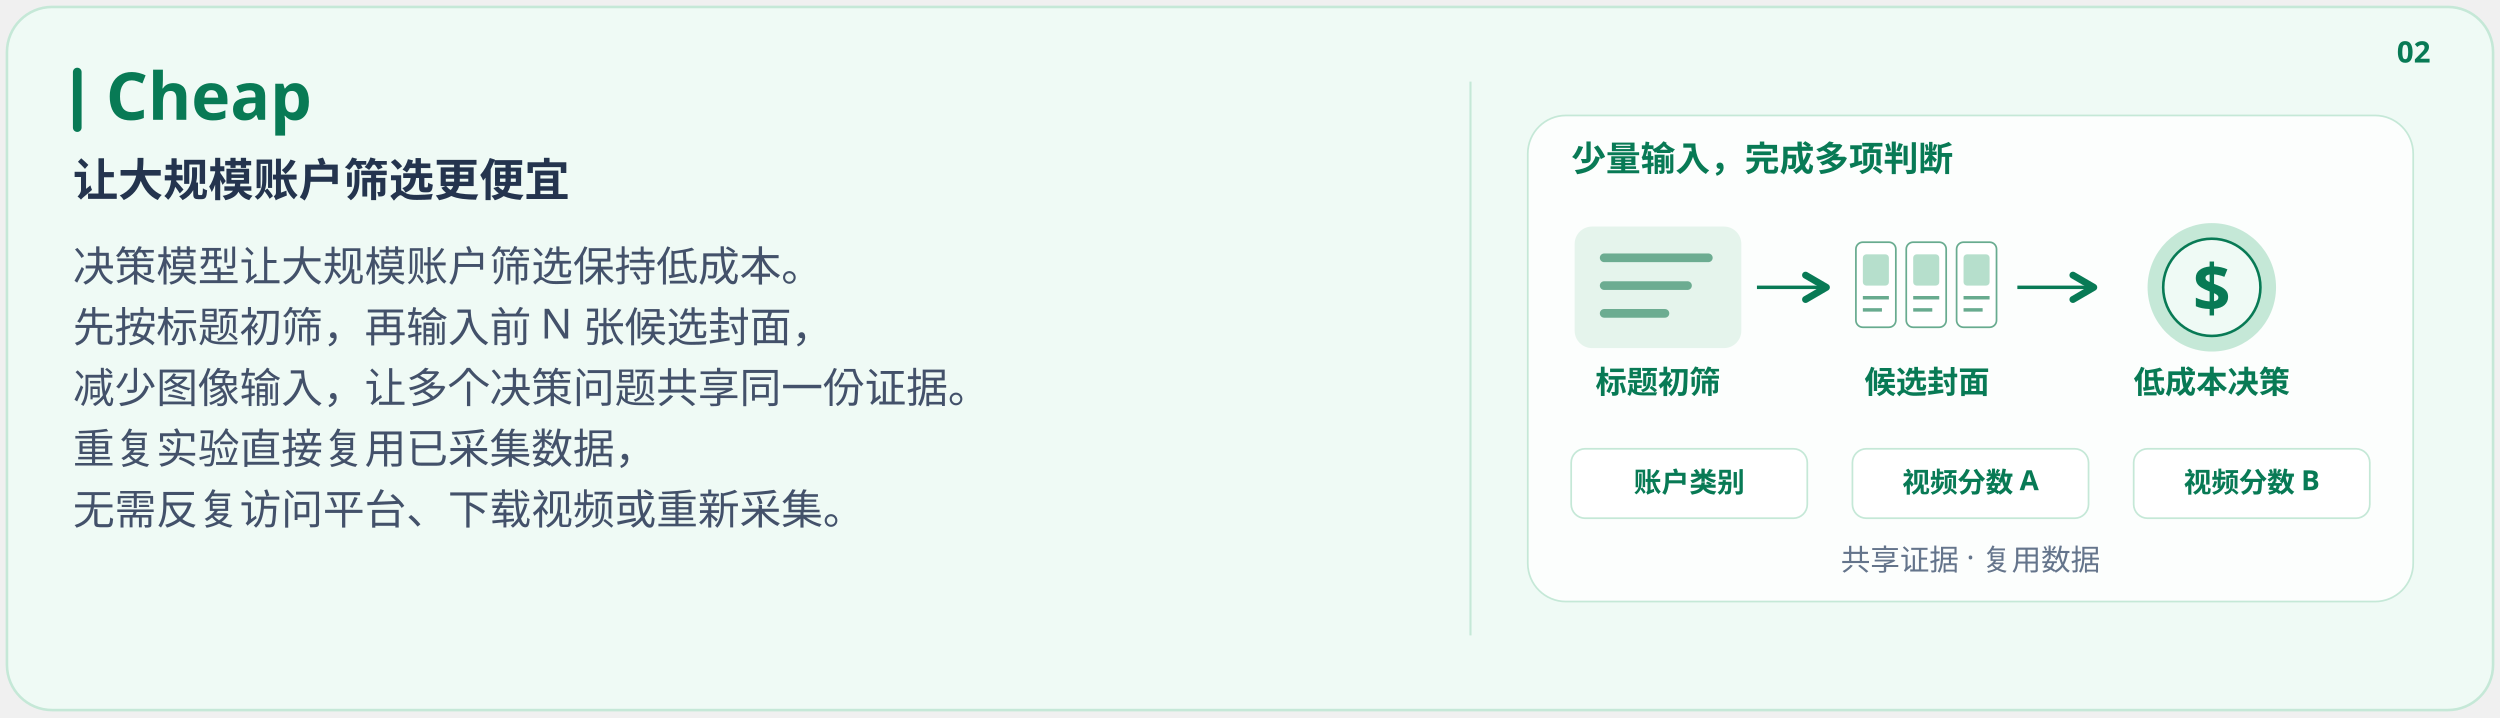
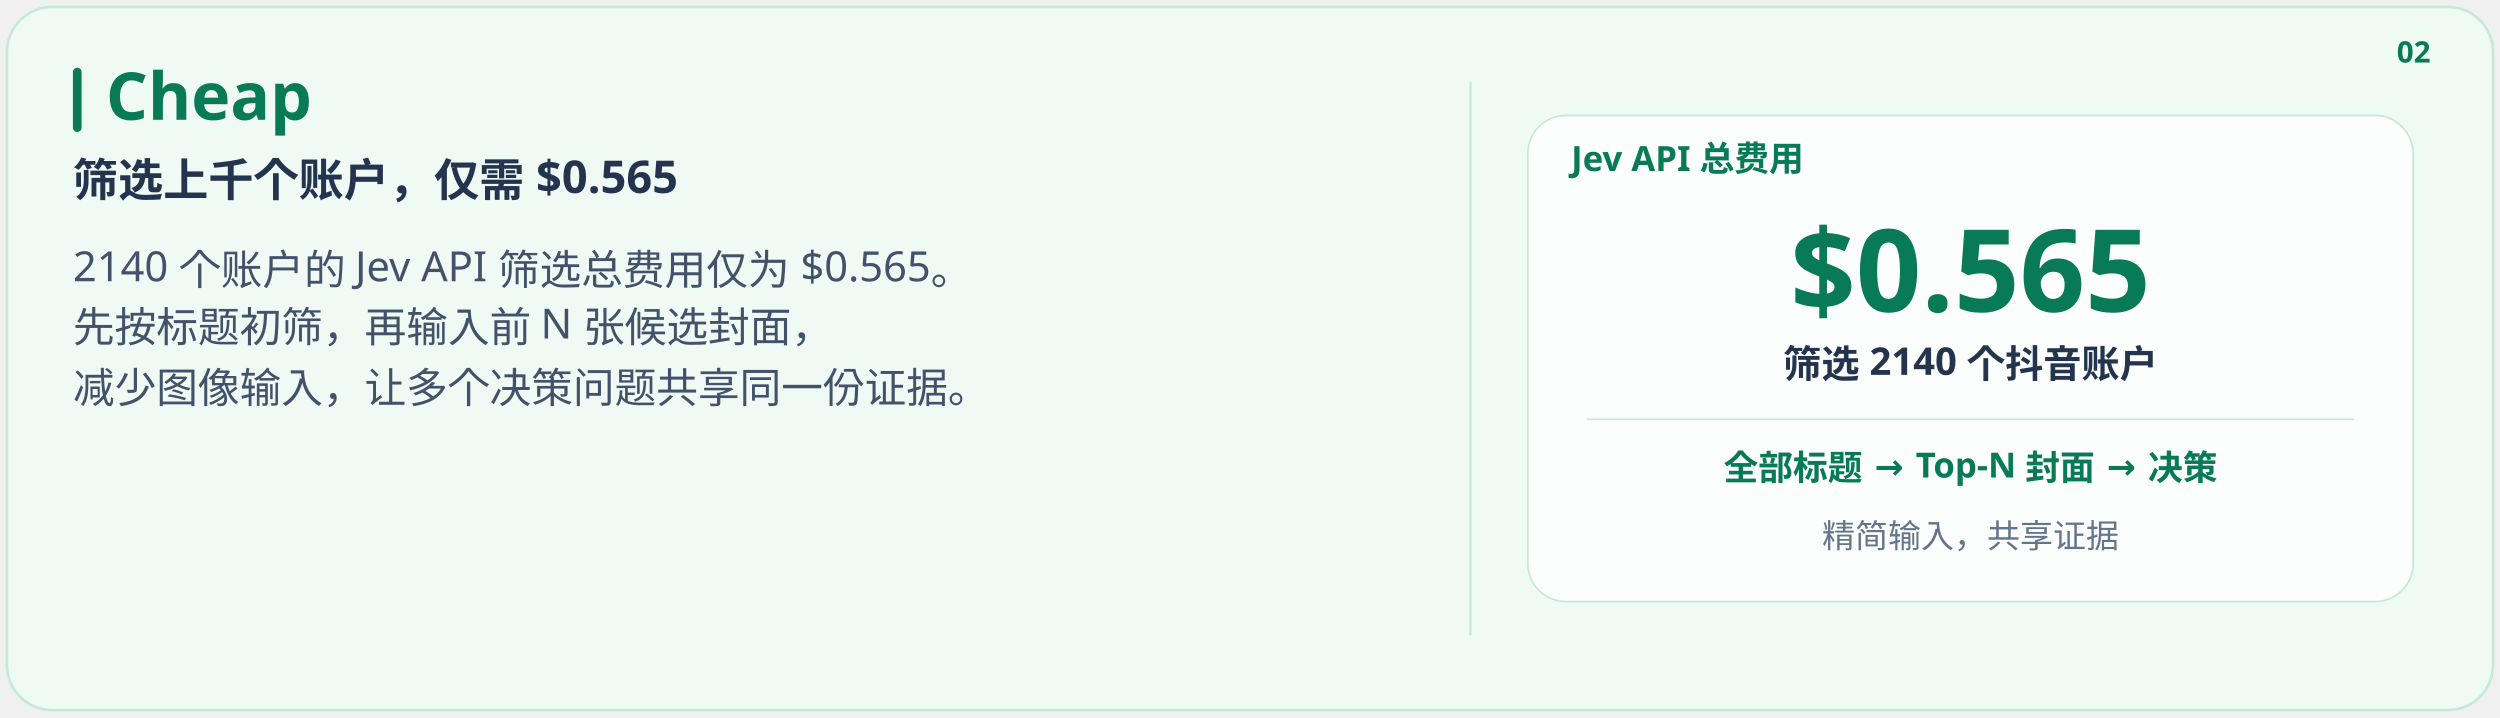
<svg xmlns="http://www.w3.org/2000/svg" width="1440" height="413" viewBox="0 0 1440 413" role="img" aria-labelledby="title description">
-   <defs>
-     <marker id="arrow" markerWidth="9" markerHeight="9" refX="7" refY="4.5" orient="auto">
-       <path d="M1 1L7 4.5L1 8" fill="none" stroke="#087a55" stroke-width="2" stroke-linecap="round" stroke-linejoin="round" />
-     </marker>
-   </defs>
  <g font-family="Segoe UI, Microsoft YaHei, sans-serif">
    <g class="contribution" data-kind="Cheap" transform="translate(4,4)">
      <rect width="1432" height="405" rx="26" fill="#effaf5" stroke="#c5e8d7" stroke-width="1.5" />
      <g class="copy">
        <rect x="38" y="35" width="5" height="37" rx="2.5" fill="#087a55" />
        <text x="57" y="65" font-size="38" fill="#087a55" font-weight="700">Cheap</text>
-         <text x="38" y="109" font-size="26" fill="#24344e" font-weight="600">让大规模账户筛选更便宜</text>
-         <text x="38" y="158" font-size="24" fill="#43516a">决策模型让大规模账户筛选保持低成本。</text>
+         <text x="38" y="109" font-size="26" fill="#24344e" font-weight="600">筛选上千个账户，仅需 $0.565</text>
+         <text x="38" y="158" font-size="24" fill="#43516a">2140 个账户的 Jev API 筛选总费用仅为 $0.565。</text>
        <text x="38" y="193" font-size="24" fill="#43516a">先按标题初筛，再输入前 N 张候选封面，</text>
        <text x="38" y="228" font-size="24" fill="#43516a">减少图像输入，让多个决策问题共享同一份证据。</text>
-         <text x="38" y="263" font-size="24" fill="#43516a">重复实验直接复用已采集数据，</text>
-         <text x="38" y="298" font-size="24" fill="#43516a">无需反复访问平台、下载视频或重新采集。</text>
      </g>
      <text x="1396" y="32" font-size="17" fill="#087a55" font-weight="600" text-anchor="end">02</text>
      <path d="M843 43V362" stroke="#c5e8d7" stroke-width="1.2" />
      <g class="artwork" transform="translate(876,62.5)">
        <rect width="510" height="280" rx="22" fill="#fff" fill-opacity=".8" stroke="#c5e8d7" />
-         <text x="25" y="32" font-size="20" fill="#087a55" font-weight="600">少量输入，完成多项判断</text>
-         <rect x="27" y="64" width="96" height="70" rx="10" fill="#e5f4ec" />
-         <path d="M44 82h60" stroke="#6cac91" stroke-width="5" stroke-linecap="round" />
-         <path d="M44 98h48" stroke="#6cac91" stroke-width="5" stroke-linecap="round" />
-         <path d="M44 114h35" stroke="#6cac91" stroke-width="5" stroke-linecap="round" />
-         <path d="M132 99H172" fill="none" stroke="#087a55" stroke-width="2" marker-end="url(#arrow)" />
-         <rect x="189" y="73" width="23" height="49" rx="4" fill="#fff" stroke="#68ab8f" />
-         <rect x="193" y="80" width="15" height="18" rx="2" fill="#b6dfcc" />
-         <path d="M193 105h15m-15 7h11" stroke="#68ab8f" stroke-width="2" />
-         <rect x="218" y="73" width="23" height="49" rx="4" fill="#fff" stroke="#68ab8f" />
-         <rect x="222" y="80" width="15" height="18" rx="2" fill="#b6dfcc" />
-         <path d="M222 105h15m-15 7h11" stroke="#68ab8f" stroke-width="2" />
-         <rect x="247" y="73" width="23" height="49" rx="4" fill="#fff" stroke="#68ab8f" />
-         <rect x="251" y="80" width="15" height="18" rx="2" fill="#b6dfcc" />
-         <path d="M251 105h15m-15 7h11" stroke="#68ab8f" stroke-width="2" />
-         <path d="M282 99H326" fill="none" stroke="#087a55" stroke-width="2" marker-end="url(#arrow)" />
-         <circle cx="394" cy="99" r="37" fill="#c5e8d7" />
-         <circle cx="394" cy="99" r="28" fill="#effaf5" stroke="#087a55" stroke-width="1.5" />
-         <text x="394" y="113" font-size="38" fill="#087a55" font-weight="700" text-anchor="middle">$</text>
-         <text x="75" y="160" font-size="18" fill="#087a55" font-weight="600" text-anchor="middle">标题初筛</text>
-         <text x="230" y="160" font-size="18" fill="#087a55" font-weight="600" text-anchor="middle">候选封面</text>
-         <text x="394" y="160" font-size="18" fill="#087a55" font-weight="600" text-anchor="middle">低成本决策</text>
-         <rect x="25" y="192" width="136" height="40" rx="8" fill="#fff" stroke="#c5e8d7" />
-         <text x="93" y="217" font-size="16" fill="#087a55" font-weight="600" text-anchor="middle">账户类别</text>
-         <rect x="187" y="192" width="136" height="40" rx="8" fill="#fff" stroke="#c5e8d7" />
-         <text x="255" y="217" font-size="16" fill="#087a55" font-weight="600" text-anchor="middle">视频分数 A</text>
-         <rect x="349" y="192" width="136" height="40" rx="8" fill="#fff" stroke="#c5e8d7" />
-         <text x="417" y="217" font-size="16" fill="#087a55" font-weight="600" text-anchor="middle">视频分数 B</text>
-         <text x="255" y="262" font-size="17" fill="#64748b" text-anchor="middle">共享证据 · 复用数据</text>
+         <text x="25" y="32" font-size="20" fill="#087a55" font-weight="600">Jev API 总费用</text>
+         <text x="255" y="113" font-size="66" fill="#087a55" font-weight="700" text-anchor="middle">$0.565</text>
+         <text x="255" y="151" font-size="22" fill="#24344e" font-weight="600" text-anchor="middle">筛选 2140 个抖音账户</text>
+         <path d="M34 175H476" stroke="#c5e8d7" />
+         <text x="255" y="210" font-size="20" fill="#087a55" font-weight="600" text-anchor="middle">全部标题 → Top-N 封面 → 决策</text>
+         <text x="255" y="249" font-size="19" fill="#64748b" text-anchor="middle">精简输入，共享证据</text>
      </g>
    </g>
  </g>
</svg>
